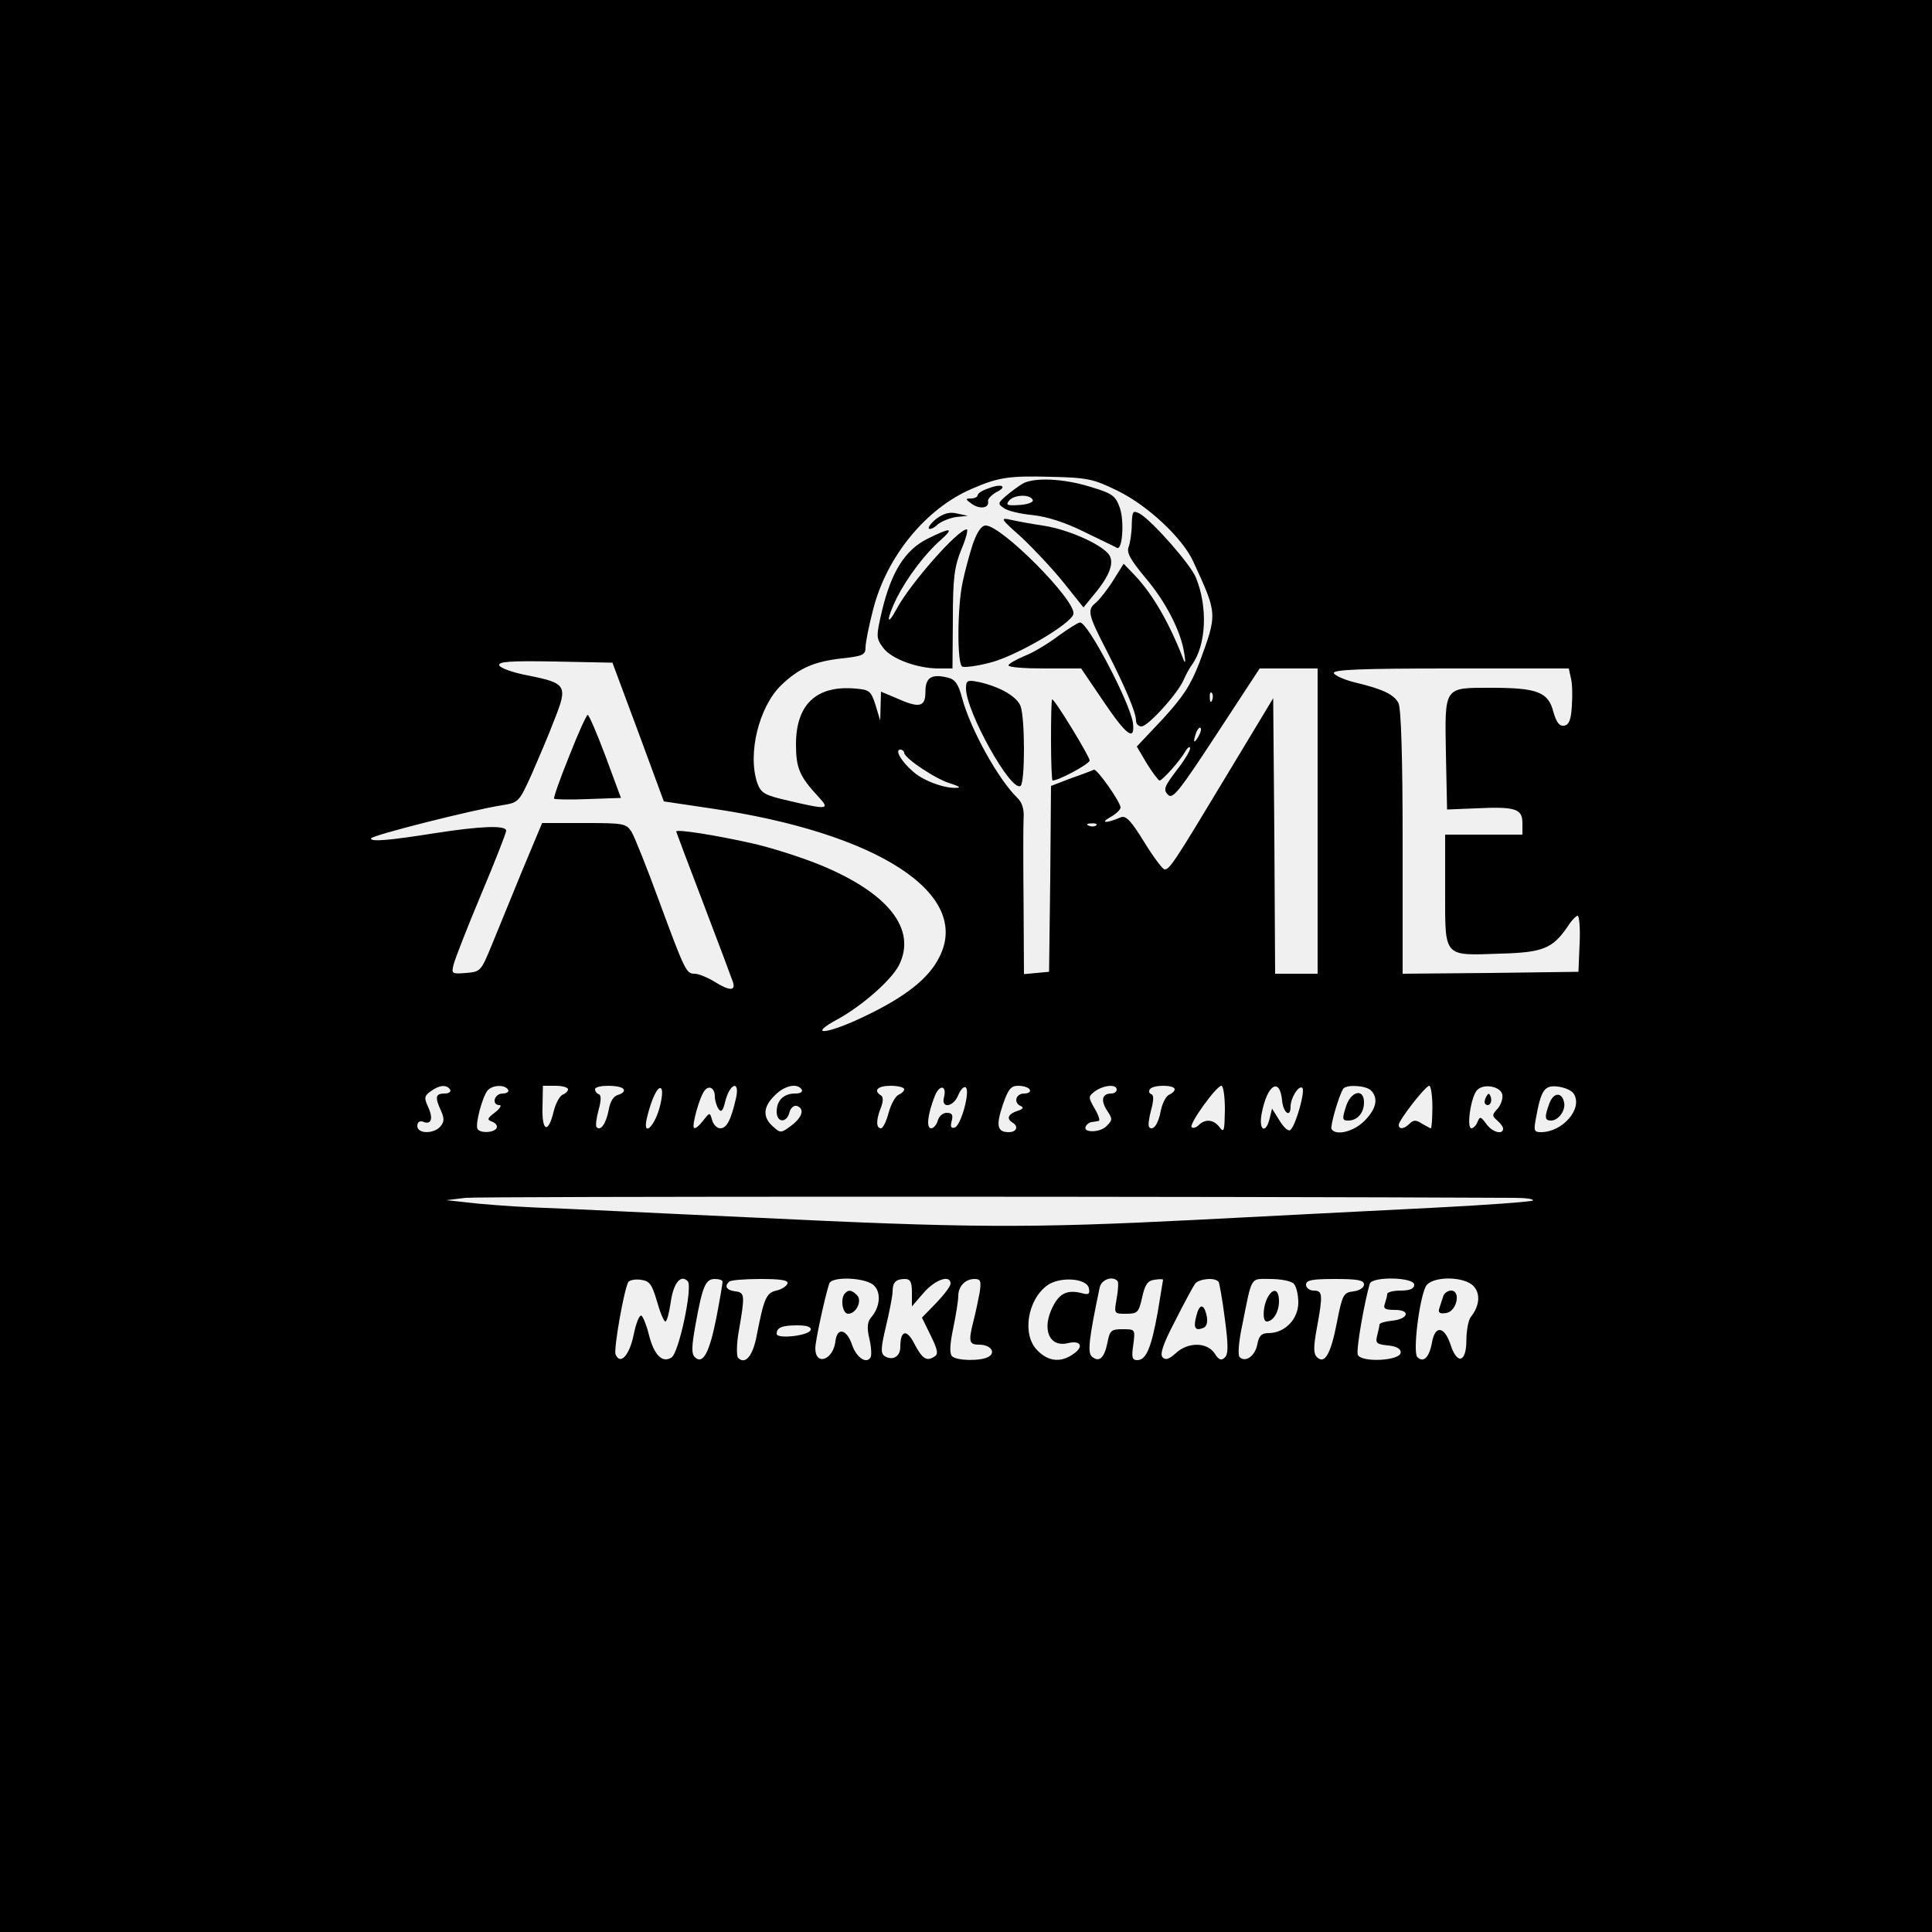
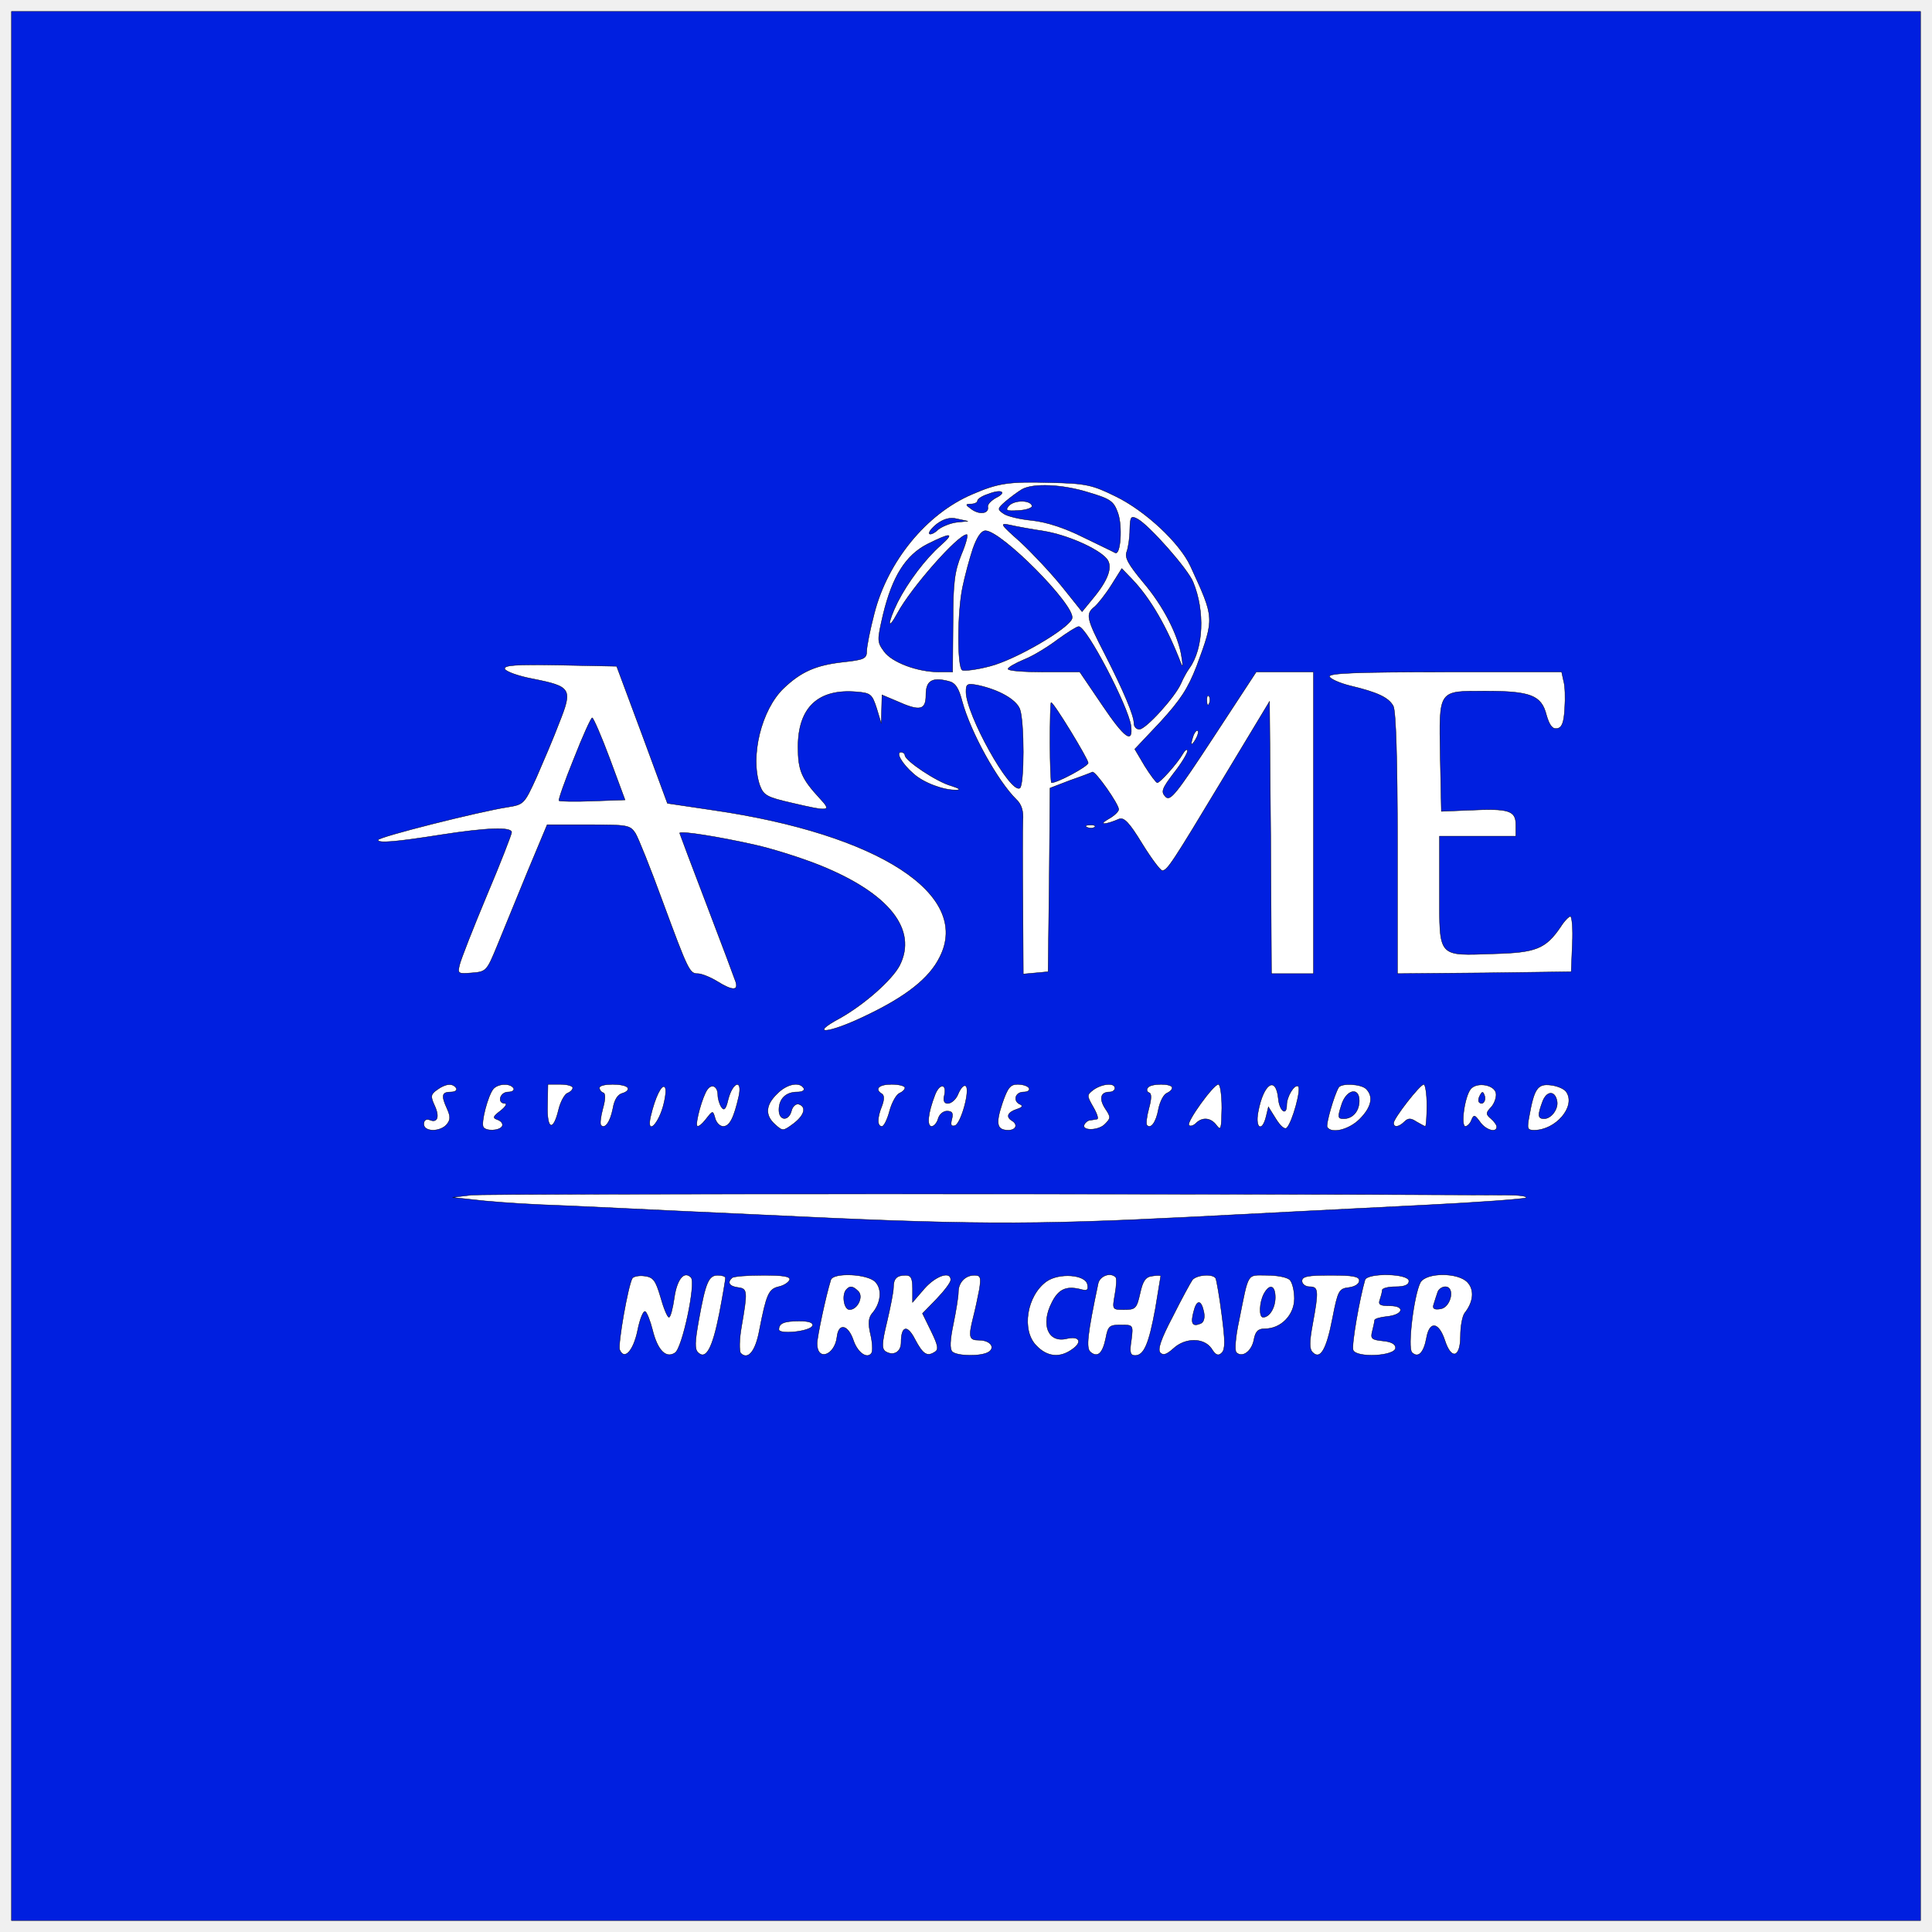
- <svg xmlns="http://www.w3.org/2000/svg" version="1.0" width="500pt" height="500pt" viewBox="0 0 500 500" preserveAspectRatio="xMidYMid meet">
-   <g transform="translate(0,500) scale(0.1,-0.1)" fill="#000000" stroke="none">
-     <path d="M0 2500 l0 -2500 2500 0 2500 0 0 2500 0 2500 -2500 0 -2500 0 0 -2500z m2892 1230 c78 -38 168 -122 196 -183 63 -137 63 -134 16 -262 -23 -59 -42 -88 -95 -146 l-67 -71 26 -44 c15 -24 30 -44 33 -44 7 0 53 51 67 76 6 10 12 14 12 7 0 -6 -16 -33 -36 -58 -31 -41 -34 -49 -21 -62 12 -12 28 8 125 156 l112 171 75 0 75 0 0 -395 0 -395 -55 0 -55 0 -2 356 -3 357 -123 -204 c-133 -221 -145 -239 -158 -239 -5 0 -29 32 -53 71 -33 54 -47 69 -60 64 -37 -16 -56 -16 -28 0 15 8 27 20 27 25 0 14 -61 101 -69 98 -4 -2 -30 -12 -59 -22 l-52 -20 -2 -240 -3 -241 -32 -3 -33 -3 -1 183 c-1 101 -1 199 0 219 2 25 -4 43 -17 55 -49 48 -120 176 -142 257 -9 35 -18 49 -36 53 -43 11 -59 1 -59 -36 0 -40 -15 -44 -77 -16 l-38 16 -1 -37 -1 -38 -12 40 c-12 37 -16 40 -52 43 -101 9 -154 -41 -154 -144 0 -62 9 -83 58 -136 31 -33 24 -34 -74 -11 -66 15 -74 20 -84 46 -26 76 4 198 62 254 46 44 85 61 156 69 55 6 62 9 62 29 0 12 9 57 20 99 35 136 136 260 255 311 69 30 97 34 205 31 95 -2 111 -6 172 -36z m-1240 -625 l66 -179 121 -18 c432 -63 676 -221 592 -385 -27 -55 -88 -103 -193 -153 -99 -48 -153 -52 -67 -6 62 35 134 98 155 137 48 94 -27 189 -207 262 -47 19 -125 44 -175 55 -89 20 -194 37 -194 30 0 -1 32 -86 71 -188 39 -102 73 -193 76 -202 7 -23 -9 -23 -49 2 -18 11 -41 20 -50 20 -22 0 -25 6 -93 190 -31 85 -63 165 -71 178 -14 21 -21 22 -123 22 l-108 0 -51 -122 c-28 -68 -63 -154 -79 -193 -28 -68 -29 -70 -67 -73 -37 -3 -38 -2 -32 22 3 13 35 95 71 181 36 85 65 160 65 165 0 15 -67 12 -183 -6 -120 -19 -167 -23 -167 -14 0 8 267 75 339 86 43 7 44 8 76 78 17 39 45 104 60 144 35 88 31 94 -69 114 -38 7 -71 19 -74 26 -3 10 29 12 144 10 l149 -3 67 -180z m2413 142 c4 -13 5 -45 3 -73 -2 -36 -7 -50 -20 -52 -12 -2 -20 8 -28 36 -13 51 -42 62 -160 62 -124 0 -121 5 -118 -170 l3 -145 74 3 c103 5 121 -1 121 -38 l0 -30 -100 0 -100 0 0 -145 c0 -175 -6 -168 143 -163 110 3 135 13 174 70 10 16 22 28 26 28 4 0 7 -33 5 -72 l-3 -73 -227 -3 -228 -2 0 340 c0 222 -4 348 -11 361 -12 22 -41 36 -113 53 -28 7 -52 18 -54 24 -3 9 70 12 302 12 l306 0 5 -23z m-928 -59 c-3 -8 -6 -5 -6 6 -1 11 2 17 5 13 3 -3 4 -12 1 -19z m-36 -95 c-12 -20 -14 -14 -5 12 4 9 9 14 11 11 3 -2 0 -13 -6 -23z m-761 -41 c0 -14 84 -70 121 -80 22 -7 27 -11 13 -11 -32 -1 -86 19 -112 43 -30 26 -47 56 -32 56 5 0 10 -4 10 -8z m497 -188 c-3 -3 -12 -4 -19 -1 -8 3 -5 6 6 6 11 1 17 -2 13 -5z m-1672 -684 c3 -5 -3 -10 -14 -10 -24 0 -26 -9 -10 -44 9 -20 9 -29 -1 -41 -17 -20 -60 -20 -60 1 0 10 6 14 15 11 21 -9 27 8 13 38 -11 24 -10 29 7 41 22 16 41 18 50 4z m150 0 c3 -5 -3 -10 -14 -10 -22 0 -30 -30 -8 -30 6 0 1 -9 -12 -19 -21 -16 -21 -19 -7 -24 10 -4 14 -11 11 -17 -8 -12 -42 -13 -49 -2 -7 11 12 83 26 100 12 14 44 16 53 2z m155 1 c0 -5 -6 -11 -14 -14 -7 -3 -18 -22 -23 -43 -14 -59 -31 -53 -29 11 l1 55 33 0 c17 0 32 -4 32 -9z m144 0 c3 -5 -3 -11 -13 -14 -13 -3 -22 -17 -26 -41 -7 -35 -21 -54 -31 -43 -3 3 -1 22 5 44 7 25 7 39 1 41 -6 2 -10 8 -10 13 0 12 67 12 74 0z m92 -51 c-15 -50 -43 -72 -32 -24 12 51 29 85 37 77 5 -5 2 -28 -5 -53z m144 32 c0 -9 4 -23 9 -31 7 -11 12 -7 18 19 12 47 38 55 28 9 -13 -57 -24 -79 -41 -79 -9 0 -18 10 -21 21 -6 21 -6 21 -24 -2 -10 -13 -20 -21 -23 -18 -6 6 14 79 27 96 12 16 27 7 27 -15z m225 18 c3 -6 -4 -10 -17 -10 -30 0 -48 -18 -48 -47 0 -29 26 -30 33 -2 3 12 12 19 19 17 21 -7 15 -29 -14 -51 -27 -20 -28 -20 -48 -2 -27 24 -25 51 5 80 25 26 59 33 70 15z m265 1 c0 -5 -7 -11 -14 -14 -8 -3 -20 -24 -26 -46 -6 -23 -15 -41 -20 -41 -13 0 -13 22 0 54 6 16 6 27 0 31 -21 13 -8 25 25 25 19 0 35 -4 35 -9z m103 -21 c-8 -30 25 -25 37 6 6 14 14 23 19 20 13 -8 -12 -99 -28 -104 -10 -3 -12 2 -8 17 4 16 1 21 -13 21 -10 0 -20 -9 -23 -20 -3 -11 -11 -20 -17 -20 -13 0 -10 34 9 83 12 31 32 29 24 -3z m222 20 c3 -5 -3 -10 -14 -10 -23 0 -29 -25 -8 -33 7 -4 3 -8 -10 -12 -24 -8 -29 -20 -13 -30 17 -10 11 -25 -9 -25 -30 0 -34 16 -16 70 14 41 21 50 40 50 13 0 27 -4 30 -10z m225 0 c0 -5 -6 -10 -14 -10 -24 0 -28 -18 -11 -44 15 -22 14 -25 -1 -40 -17 -18 -63 -18 -54 -1 3 6 10 11 15 11 6 1 14 2 18 3 5 0 0 15 -10 32 -17 30 -17 31 1 45 23 16 56 19 56 4z m150 1 c0 -5 -7 -11 -14 -14 -8 -3 -18 -22 -22 -42 -6 -34 -20 -53 -30 -42 -3 3 -1 22 5 44 7 25 7 39 1 41 -6 2 -8 8 -4 13 7 12 64 12 64 0z m130 -53 c-1 -55 -2 -61 -14 -45 -15 20 -37 22 -54 5 -6 -6 -15 -9 -18 -5 -8 7 64 107 77 107 5 0 9 -28 9 -62z m148 24 c3 -32 22 -46 22 -16 0 22 20 55 30 49 9 -5 -15 -94 -30 -109 -5 -5 -16 4 -28 23 l-20 32 -6 -25 c-10 -42 -29 -32 -21 11 14 76 47 97 53 35z m230 26 c20 -20 14 -48 -17 -79 -28 -28 -74 -39 -85 -21 -4 7 18 84 30 104 8 12 59 9 72 -4z m159 -43 c0 -30 -2 -55 -4 -55 -2 0 -12 6 -23 12 -15 10 -22 10 -32 0 -14 -14 -28 -16 -28 -3 0 12 69 101 79 101 4 0 8 -25 8 -55z m181 32 c2 -10 -4 -27 -12 -36 -15 -16 -15 -19 -1 -31 8 -7 15 -16 15 -21 0 -17 -29 -9 -44 13 -14 19 -16 19 -22 5 -3 -9 -11 -17 -16 -17 -13 0 -2 79 14 98 16 19 62 11 66 -11z m185 2 c24 -38 -29 -99 -85 -99 -18 0 -19 4 -13 36 13 73 22 86 56 82 18 -2 37 -10 42 -19z m-154 -269 c30 0 51 -3 48 -7 -4 -3 -123 -12 -264 -19 -142 -7 -415 -21 -608 -31 -436 -22 -588 -21 -1145 6 -245 11 -499 24 -565 26 -66 3 -145 9 -175 13 l-55 6 50 6 c37 4 1935 4 2714 0z m-2219 -267 c8 -29 18 -53 22 -53 4 0 10 23 14 51 7 49 26 72 44 53 13 -15 -23 -185 -42 -197 -24 -16 -46 7 -59 60 -6 24 -15 46 -19 48 -5 3 -14 -19 -20 -49 -11 -54 -35 -80 -47 -51 -5 15 22 168 33 187 3 5 18 8 32 6 23 -3 29 -11 42 -55z m170 50 c0 -5 -7 -46 -16 -93 -18 -91 -35 -123 -56 -102 -9 9 -8 28 2 84 18 100 26 118 50 118 11 0 20 -3 20 -7z m168 -5 c-3 -7 -15 -15 -29 -18 -26 -6 -32 -21 -50 -113 -10 -56 -30 -80 -49 -61 -4 5 -4 36 2 69 16 93 16 100 -9 103 -23 3 -29 13 -16 25 3 4 40 7 81 7 53 0 73 -3 70 -12z m225 -6 c18 -19 14 -56 -9 -82 -9 -11 -11 -26 -4 -55 5 -21 6 -43 3 -48 -11 -18 -37 0 -48 33 -14 41 -39 46 -43 8 -6 -48 -52 -64 -52 -17 0 17 23 126 36 167 6 20 98 16 117 -6z m97 -17 l0 -36 31 36 c30 34 69 47 69 23 0 -7 -17 -29 -37 -50 l-37 -38 23 -47 c18 -37 20 -48 9 -54 -20 -13 -31 -6 -52 34 -20 39 -36 34 -36 -9 0 -25 -20 -36 -40 -24 -11 7 -11 20 3 78 9 38 17 79 17 89 0 24 8 33 32 33 14 0 18 -8 18 -35z m175 -2 c-4 -21 -11 -54 -16 -73 -13 -52 -11 -60 15 -60 29 0 44 -19 25 -31 -19 -12 -83 -11 -95 1 -7 7 -6 30 3 73 7 34 13 71 13 83 0 25 18 44 42 44 16 0 18 -5 13 -37z m283 13 c3 -15 0 -18 -21 -12 -35 8 -55 -1 -72 -35 -30 -58 -10 -107 39 -95 33 8 42 -9 14 -28 -32 -23 -65 -20 -93 9 -41 40 -26 132 26 169 33 23 102 18 107 -8z m74 19 c3 -3 2 -23 -2 -45 -7 -40 -7 -40 24 -40 30 0 33 3 42 43 7 32 14 43 32 45 12 2 22 2 22 0 0 -2 -7 -40 -14 -85 -17 -93 -30 -123 -53 -123 -13 0 -15 8 -10 40 5 40 5 40 -28 40 -29 0 -33 -3 -39 -35 -8 -39 -21 -52 -40 -36 -12 10 -8 46 20 179 4 20 32 31 46 17z m262 -3 c2 -4 10 -48 16 -96 9 -68 9 -90 0 -99 -9 -9 -16 -7 -27 11 -20 29 -69 29 -100 0 -17 -15 -26 -19 -34 -11 -8 8 1 35 32 94 23 46 47 90 52 97 11 13 53 17 61 4z m194 -4 c7 -7 12 -29 12 -49 0 -43 -35 -79 -77 -79 -18 0 -25 -7 -29 -29 -6 -31 -31 -48 -46 -33 -5 5 -2 42 7 83 26 130 20 119 73 119 26 0 53 -5 60 -12z m182 -2 c0 -9 -12 -16 -27 -18 -26 -3 -29 -8 -43 -80 -16 -83 -32 -110 -52 -90 -9 9 -9 26 0 75 16 87 15 97 -8 97 -11 0 -20 7 -20 15 0 12 15 15 75 15 58 0 75 -3 75 -14z m130 -1 c0 -10 -11 -15 -35 -15 -19 0 -35 -4 -35 -9 0 -5 -3 -16 -6 -25 -5 -13 1 -16 26 -16 42 0 35 -24 -8 -28 -18 -2 -32 -6 -32 -10 0 -4 -3 -17 -6 -29 -5 -19 -1 -22 28 -25 21 -2 33 -8 33 -18 0 -22 -103 -27 -111 -6 -5 12 17 136 31 184 7 19 115 17 115 -3z m154 -4 c18 -20 15 -51 -8 -80 -6 -8 -11 -35 -11 -60 0 -57 -24 -64 -41 -11 -16 48 -40 51 -48 6 -7 -39 -22 -54 -38 -38 -12 12 5 150 22 183 15 27 100 27 124 0z m-1716 -113 c-5 -15 -88 -24 -88 -10 0 16 13 22 53 22 26 0 37 -4 35 -12z" />
-     <path d="M2646 3748 c-10 -6 -29 -20 -42 -31 -22 -19 -22 -21 -6 -32 9 -7 43 -15 74 -18 38 -4 85 -19 135 -44 43 -21 81 -39 84 -41 14 -6 19 70 7 104 -11 31 -19 37 -76 54 -70 22 -147 25 -176 8z m27 -43 c1 -5 -15 -11 -36 -12 -31 -2 -35 0 -25 12 14 16 57 16 61 0z" />
-     <path d="M2558 3736 c-16 -5 -28 -13 -28 -18 0 -4 -8 -8 -17 -8 -15 0 -15 -2 2 -14 21 -15 46 -11 42 7 -1 6 9 16 21 23 31 15 15 24 -20 10z" />
-     <path d="M2424 3658 c-14 -11 -23 -23 -20 -26 3 -3 14 2 23 11 10 8 32 17 48 19 l30 3 -28 6 c-19 5 -35 0 -53 -13z" />
-     <path d="M2929 3643 c0 -21 -4 -47 -8 -58 -6 -15 4 -33 43 -80 53 -62 93 -140 101 -197 3 -18 3 -26 -1 -18 -37 97 -81 173 -129 223 l-27 28 -27 -43 c-15 -24 -35 -49 -44 -57 -24 -19 -22 -30 26 -123 50 -98 77 -162 77 -183 0 -8 6 -15 14 -15 17 0 94 85 109 120 6 14 16 32 22 40 37 51 41 150 10 225 -13 34 -116 150 -146 166 -17 9 -19 6 -20 -28z" />
-     <path d="M2643 3610 c31 -29 80 -81 109 -117 l52 -65 27 33 c42 50 54 85 38 105 -22 27 -104 63 -165 73 -33 5 -72 12 -89 16 -28 6 -25 2 28 -45z" />
-     <path d="M2518 3593 c-9 -27 -21 -72 -27 -101 -14 -67 -14 -209 -1 -217 5 -3 38 1 72 10 68 17 211 101 216 126 7 35 -186 229 -227 229 -11 0 -22 -16 -33 -47z" />
-     <path d="M2399 3605 c-57 -29 -92 -85 -116 -184 -16 -69 -16 -72 3 -98 21 -28 87 -53 144 -53 l35 0 1 128 c0 106 4 136 22 180 12 28 18 52 14 52 -23 0 -146 -140 -181 -205 -28 -52 -27 -27 0 28 27 53 73 114 113 149 37 33 27 34 -35 3z" />
-     <path d="M2740 3355 c-25 -19 -64 -43 -87 -52 -24 -10 -43 -21 -43 -25 0 -5 42 -8 94 -8 l94 0 59 -87 c58 -86 81 -103 75 -54 -7 51 -117 262 -137 260 -5 0 -30 -16 -55 -34z" />
-     <path d="M2500 3218 c0 -59 116 -268 141 -252 12 7 12 176 0 207 -10 25 -54 50 -108 62 -30 6 -33 4 -33 -17z" />
-     <path d="M2720 3085 c0 -58 2 -105 4 -105 16 0 96 43 96 52 0 10 -90 158 -97 158 -2 0 -3 -47 -3 -105z" />
-     <path d="M1473 3043 c-24 -59 -41 -108 -39 -110 2 -2 42 -3 88 -1 l85 3 -40 108 c-22 59 -43 107 -46 107 -3 0 -25 -48 -48 -107z" />
-     <path d="M3483 2135 c-10 -31 -9 -35 6 -35 24 0 41 20 41 47 0 38 -35 29 -47 -12z" />
-     <path d="M3846 2161 c-4 -7 -5 -15 -2 -18 9 -9 19 4 14 18 -4 11 -6 11 -12 0z" />
-     <path d="M4010 2145 c-13 -35 -13 -45 4 -45 19 0 38 26 34 46 -5 28 -27 28 -38 -1z" />
-     <path d="M2187 1653 c-13 -13 -7 -53 8 -53 21 0 37 34 23 48 -14 14 -22 15 -31 5z" />
-     <path d="M3096 1594 c-8 -30 -3 -39 17 -31 10 3 13 15 10 31 -7 33 -19 33 -27 0z" />
-     <path d="M3280 1641 c-12 -23 -13 -61 -2 -61 17 0 32 25 32 52 0 32 -15 37 -30 9z" />
-     <path d="M3735 1645 c-3 -8 -7 -22 -10 -31 -4 -11 1 -15 18 -12 27 4 39 58 12 58 -8 0 -18 -7 -20 -15z" />
+ <svg xmlns="http://www.w3.org/2000/svg" version="1.0" width="500pt" height="500pt" viewBox="-3 -3 506 506" preserveAspectRatio="xMidYMid meet">
+   <g id="deeditor_bgCarrier" stroke="none" stroke-width="0">
+     <rect id="dee_c_e" x="0" y="0" width="500.00" height="500.00" rx="0" fill="#ffffff" strokewidth="1" />
+   </g>
+   <g transform="translate(0,500) scale(0.1,-0.1)" fill="#001fe0" stroke="black" stroke-width="1">
+     <path d="M0 2500 l0 -2500 2500 0 2500 0 0 2500 0 2500 -2500 0 -2500 0 0 -2500z m2892 1230 c78 -38 168 -122 196 -183 63 -137 63 -134 16 -262 -23 -59 -42 -88 -95 -146 l-67 -71 26 -44 c15 -24 30 -44 33 -44 7 0 53 51 67 76 6 10 12 14 12 7 0 -6 -16 -33 -36 -58 -31 -41 -34 -49 -21 -62 12 -12 28 8 125 156 l112 171 75 0 75 0 0 -395 0 -395 -55 0 -55 0 -2 356 -3 357 -123 -204 c-133 -221 -145 -239 -158 -239 -5 0 -29 32 -53 71 -33 54 -47 69 -60 64 -37 -16 -56 -16 -28 0 15 8 27 20 27 25 0 14 -61 101 -69 98 -4 -2 -30 -12 -59 -22 l-52 -20 -2 -240 -3 -241 -32 -3 -33 -3 -1 183 c-1 101 -1 199 0 219 2 25 -4 43 -17 55 -49 48 -120 176 -142 257 -9 35 -18 49 -36 53 -43 11 -59 1 -59 -36 0 -40 -15 -44 -77 -16 l-38 16 -1 -37 -1 -38 -12 40 c-12 37 -16 40 -52 43 -101 9 -154 -41 -154 -144 0 -62 9 -83 58 -136 31 -33 24 -34 -74 -11 -66 15 -74 20 -84 46 -26 76 4 198 62 254 46 44 85 61 156 69 55 6 62 9 62 29 0 12 9 57 20 99 35 136 136 260 255 311 69 30 97 34 205 31 95 -2 111 -6 172 -36z m-1240 -625 l66 -179 121 -18 c432 -63 676 -221 592 -385 -27 -55 -88 -103 -193 -153 -99 -48 -153 -52 -67 -6 62 35 134 98 155 137 48 94 -27 189 -207 262 -47 19 -125 44 -175 55 -89 20 -194 37 -194 30 0 -1 32 -86 71 -188 39 -102 73 -193 76 -202 7 -23 -9 -23 -49 2 -18 11 -41 20 -50 20 -22 0 -25 6 -93 190 -31 85 -63 165 -71 178 -14 21 -21 22 -123 22 l-108 0 -51 -122 c-28 -68 -63 -154 -79 -193 -28 -68 -29 -70 -67 -73 -37 -3 -38 -2 -32 22 3 13 35 95 71 181 36 85 65 160 65 165 0 15 -67 12 -183 -6 -120 -19 -167 -23 -167 -14 0 8 267 75 339 86 43 7 44 8 76 78 17 39 45 104 60 144 35 88 31 94 -69 114 -38 7 -71 19 -74 26 -3 10 29 12 144 10 l149 -3 67 -180z m2413 142 c4 -13 5 -45 3 -73 -2 -36 -7 -50 -20 -52 -12 -2 -20 8 -28 36 -13 51 -42 62 -160 62 -124 0 -121 5 -118 -170 l3 -145 74 3 c103 5 121 -1 121 -38 l0 -30 -100 0 -100 0 0 -145 c0 -175 -6 -168 143 -163 110 3 135 13 174 70 10 16 22 28 26 28 4 0 7 -33 5 -72 l-3 -73 -227 -3 -228 -2 0 340 c0 222 -4 348 -11 361 -12 22 -41 36 -113 53 -28 7 -52 18 -54 24 -3 9 70 12 302 12 l306 0 5 -23z m-928 -59 c-3 -8 -6 -5 -6 6 -1 11 2 17 5 13 3 -3 4 -12 1 -19z m-36 -95 c-12 -20 -14 -14 -5 12 4 9 9 14 11 11 3 -2 0 -13 -6 -23z m-761 -41 c0 -14 84 -70 121 -80 22 -7 27 -11 13 -11 -32 -1 -86 19 -112 43 -30 26 -47 56 -32 56 5 0 10 -4 10 -8z m497 -188 c-3 -3 -12 -4 -19 -1 -8 3 -5 6 6 6 11 1 17 -2 13 -5z m-1672 -684 c3 -5 -3 -10 -14 -10 -24 0 -26 -9 -10 -44 9 -20 9 -29 -1 -41 -17 -20 -60 -20 -60 1 0 10 6 14 15 11 21 -9 27 8 13 38 -11 24 -10 29 7 41 22 16 41 18 50 4z m150 0 c3 -5 -3 -10 -14 -10 -22 0 -30 -30 -8 -30 6 0 1 -9 -12 -19 -21 -16 -21 -19 -7 -24 10 -4 14 -11 11 -17 -8 -12 -42 -13 -49 -2 -7 11 12 83 26 100 12 14 44 16 53 2z m155 1 c0 -5 -6 -11 -14 -14 -7 -3 -18 -22 -23 -43 -14 -59 -31 -53 -29 11 l1 55 33 0 c17 0 32 -4 32 -9z m144 0 c3 -5 -3 -11 -13 -14 -13 -3 -22 -17 -26 -41 -7 -35 -21 -54 -31 -43 -3 3 -1 22 5 44 7 25 7 39 1 41 -6 2 -10 8 -10 13 0 12 67 12 74 0z m92 -51 c-15 -50 -43 -72 -32 -24 12 51 29 85 37 77 5 -5 2 -28 -5 -53z m144 32 c0 -9 4 -23 9 -31 7 -11 12 -7 18 19 12 47 38 55 28 9 -13 -57 -24 -79 -41 -79 -9 0 -18 10 -21 21 -6 21 -6 21 -24 -2 -10 -13 -20 -21 -23 -18 -6 6 14 79 27 96 12 16 27 7 27 -15z m225 18 c3 -6 -4 -10 -17 -10 -30 0 -48 -18 -48 -47 0 -29 26 -30 33 -2 3 12 12 19 19 17 21 -7 15 -29 -14 -51 -27 -20 -28 -20 -48 -2 -27 24 -25 51 5 80 25 26 59 33 70 15z m265 1 c0 -5 -7 -11 -14 -14 -8 -3 -20 -24 -26 -46 -6 -23 -15 -41 -20 -41 -13 0 -13 22 0 54 6 16 6 27 0 31 -21 13 -8 25 25 25 19 0 35 -4 35 -9z m103 -21 c-8 -30 25 -25 37 6 6 14 14 23 19 20 13 -8 -12 -99 -28 -104 -10 -3 -12 2 -8 17 4 16 1 21 -13 21 -10 0 -20 -9 -23 -20 -3 -11 -11 -20 -17 -20 -13 0 -10 34 9 83 12 31 32 29 24 -3z m222 20 c3 -5 -3 -10 -14 -10 -23 0 -29 -25 -8 -33 7 -4 3 -8 -10 -12 -24 -8 -29 -20 -13 -30 17 -10 11 -25 -9 -25 -30 0 -34 16 -16 70 14 41 21 50 40 50 13 0 27 -4 30 -10z m225 0 c0 -5 -6 -10 -14 -10 -24 0 -28 -18 -11 -44 15 -22 14 -25 -1 -40 -17 -18 -63 -18 -54 -1 3 6 10 11 15 11 6 1 14 2 18 3 5 0 0 15 -10 32 -17 30 -17 31 1 45 23 16 56 19 56 4z m150 1 c0 -5 -7 -11 -14 -14 -8 -3 -18 -22 -22 -42 -6 -34 -20 -53 -30 -42 -3 3 -1 22 5 44 7 25 7 39 1 41 -6 2 -8 8 -4 13 7 12 64 12 64 0z m130 -53 c-1 -55 -2 -61 -14 -45 -15 20 -37 22 -54 5 -6 -6 -15 -9 -18 -5 -8 7 64 107 77 107 5 0 9 -28 9 -62z m148 24 c3 -32 22 -46 22 -16 0 22 20 55 30 49 9 -5 -15 -94 -30 -109 -5 -5 -16 4 -28 23 l-20 32 -6 -25 c-10 -42 -29 -32 -21 11 14 76 47 97 53 35z m230 26 c20 -20 14 -48 -17 -79 -28 -28 -74 -39 -85 -21 -4 7 18 84 30 104 8 12 59 9 72 -4z m159 -43 c0 -30 -2 -55 -4 -55 -2 0 -12 6 -23 12 -15 10 -22 10 -32 0 -14 -14 -28 -16 -28 -3 0 12 69 101 79 101 4 0 8 -25 8 -55z m181 32 c2 -10 -4 -27 -12 -36 -15 -16 -15 -19 -1 -31 8 -7 15 -16 15 -21 0 -17 -29 -9 -44 13 -14 19 -16 19 -22 5 -3 -9 -11 -17 -16 -17 -13 0 -2 79 14 98 16 19 62 11 66 -11z m185 2 c24 -38 -29 -99 -85 -99 -18 0 -19 4 -13 36 13 73 22 86 56 82 18 -2 37 -10 42 -19z m-154 -269 c30 0 51 -3 48 -7 -4 -3 -123 -12 -264 -19 -142 -7 -415 -21 -608 -31 -436 -22 -588 -21 -1145 6 -245 11 -499 24 -565 26 -66 3 -145 9 -175 13 l-55 6 50 6 c37 4 1935 4 2714 0z m-2219 -267 c8 -29 18 -53 22 -53 4 0 10 23 14 51 7 49 26 72 44 53 13 -15 -23 -185 -42 -197 -24 -16 -46 7 -59 60 -6 24 -15 46 -19 48 -5 3 -14 -19 -20 -49 -11 -54 -35 -80 -47 -51 -5 15 22 168 33 187 3 5 18 8 32 6 23 -3 29 -11 42 -55z m170 50 c0 -5 -7 -46 -16 -93 -18 -91 -35 -123 -56 -102 -9 9 -8 28 2 84 18 100 26 118 50 118 11 0 20 -3 20 -7z m168 -5 c-3 -7 -15 -15 -29 -18 -26 -6 -32 -21 -50 -113 -10 -56 -30 -80 -49 -61 -4 5 -4 36 2 69 16 93 16 100 -9 103 -23 3 -29 13 -16 25 3 4 40 7 81 7 53 0 73 -3 70 -12z m225 -6 c18 -19 14 -56 -9 -82 -9 -11 -11 -26 -4 -55 5 -21 6 -43 3 -48 -11 -18 -37 0 -48 33 -14 41 -39 46 -43 8 -6 -48 -52 -64 -52 -17 0 17 23 126 36 167 6 20 98 16 117 -6z m97 -17 l0 -36 31 36 c30 34 69 47 69 23 0 -7 -17 -29 -37 -50 l-37 -38 23 -47 c18 -37 20 -48 9 -54 -20 -13 -31 -6 -52 34 -20 39 -36 34 -36 -9 0 -25 -20 -36 -40 -24 -11 7 -11 20 3 78 9 38 17 79 17 89 0 24 8 33 32 33 14 0 18 -8 18 -35z m175 -2 c-4 -21 -11 -54 -16 -73 -13 -52 -11 -60 15 -60 29 0 44 -19 25 -31 -19 -12 -83 -11 -95 1 -7 7 -6 30 3 73 7 34 13 71 13 83 0 25 18 44 42 44 16 0 18 -5 13 -37z m283 13 c3 -15 0 -18 -21 -12 -35 8 -55 -1 -72 -35 -30 -58 -10 -107 39 -95 33 8 42 -9 14 -28 -32 -23 -65 -20 -93 9 -41 40 -26 132 26 169 33 23 102 18 107 -8z m74 19 c3 -3 2 -23 -2 -45 -7 -40 -7 -40 24 -40 30 0 33 3 42 43 7 32 14 43 32 45 12 2 22 2 22 0 0 -2 -7 -40 -14 -85 -17 -93 -30 -123 -53 -123 -13 0 -15 8 -10 40 5 40 5 40 -28 40 -29 0 -33 -3 -39 -35 -8 -39 -21 -52 -40 -36 -12 10 -8 46 20 179 4 20 32 31 46 17z m262 -3 c2 -4 10 -48 16 -96 9 -68 9 -90 0 -99 -9 -9 -16 -7 -27 11 -20 29 -69 29 -100 0 -17 -15 -26 -19 -34 -11 -8 8 1 35 32 94 23 46 47 90 52 97 11 13 53 17 61 4z m194 -4 c7 -7 12 -29 12 -49 0 -43 -35 -79 -77 -79 -18 0 -25 -7 -29 -29 -6 -31 -31 -48 -46 -33 -5 5 -2 42 7 83 26 130 20 119 73 119 26 0 53 -5 60 -12z m182 -2 c0 -9 -12 -16 -27 -18 -26 -3 -29 -8 -43 -80 -16 -83 -32 -110 -52 -90 -9 9 -9 26 0 75 16 87 15 97 -8 97 -11 0 -20 7 -20 15 0 12 15 15 75 15 58 0 75 -3 75 -14z m130 -1 c0 -10 -11 -15 -35 -15 -19 0 -35 -4 -35 -9 0 -5 -3 -16 -6 -25 -5 -13 1 -16 26 -16 42 0 35 -24 -8 -28 -18 -2 -32 -6 -32 -10 0 -4 -3 -17 -6 -29 -5 -19 -1 -22 28 -25 21 -2 33 -8 33 -18 0 -22 -103 -27 -111 -6 -5 12 17 136 31 184 7 19 115 17 115 -3z m154 -4 c18 -20 15 -51 -8 -80 -6 -8 -11 -35 -11 -60 0 -57 -24 -64 -41 -11 -16 48 -40 51 -48 6 -7 -39 -22 -54 -38 -38 -12 12 5 150 22 183 15 27 100 27 124 0z m-1716 -113 c-5 -15 -88 -24 -88 -10 0 16 13 22 53 22 26 0 37 -4 35 -12z" fill="#001fe0" />
+     <path d="M2646 3748 c-10 -6 -29 -20 -42 -31 -22 -19 -22 -21 -6 -32 9 -7 43 -15 74 -18 38 -4 85 -19 135 -44 43 -21 81 -39 84 -41 14 -6 19 70 7 104 -11 31 -19 37 -76 54 -70 22 -147 25 -176 8z m27 -43 c1 -5 -15 -11 -36 -12 -31 -2 -35 0 -25 12 14 16 57 16 61 0z" fill="#001fe0" />
+     <path d="M2558 3736 c-16 -5 -28 -13 -28 -18 0 -4 -8 -8 -17 -8 -15 0 -15 -2 2 -14 21 -15 46 -11 42 7 -1 6 9 16 21 23 31 15 15 24 -20 10z" fill="#001fe0" />
+     <path d="M2424 3658 c-14 -11 -23 -23 -20 -26 3 -3 14 2 23 11 10 8 32 17 48 19 l30 3 -28 6 c-19 5 -35 0 -53 -13z" fill="#001fe0" />
+     <path d="M2929 3643 c0 -21 -4 -47 -8 -58 -6 -15 4 -33 43 -80 53 -62 93 -140 101 -197 3 -18 3 -26 -1 -18 -37 97 -81 173 -129 223 l-27 28 -27 -43 c-15 -24 -35 -49 -44 -57 -24 -19 -22 -30 26 -123 50 -98 77 -162 77 -183 0 -8 6 -15 14 -15 17 0 94 85 109 120 6 14 16 32 22 40 37 51 41 150 10 225 -13 34 -116 150 -146 166 -17 9 -19 6 -20 -28z" fill="#001fe0" />
+     <path d="M2643 3610 c31 -29 80 -81 109 -117 l52 -65 27 33 c42 50 54 85 38 105 -22 27 -104 63 -165 73 -33 5 -72 12 -89 16 -28 6 -25 2 28 -45z" fill="#001fe0" />
+     <path d="M2518 3593 c-9 -27 -21 -72 -27 -101 -14 -67 -14 -209 -1 -217 5 -3 38 1 72 10 68 17 211 101 216 126 7 35 -186 229 -227 229 -11 0 -22 -16 -33 -47z" fill="#001fe0" />
+     <path d="M2399 3605 c-57 -29 -92 -85 -116 -184 -16 -69 -16 -72 3 -98 21 -28 87 -53 144 -53 l35 0 1 128 c0 106 4 136 22 180 12 28 18 52 14 52 -23 0 -146 -140 -181 -205 -28 -52 -27 -27 0 28 27 53 73 114 113 149 37 33 27 34 -35 3z" fill="#001fe0" />
+     <path d="M2740 3355 c-25 -19 -64 -43 -87 -52 -24 -10 -43 -21 -43 -25 0 -5 42 -8 94 -8 l94 0 59 -87 c58 -86 81 -103 75 -54 -7 51 -117 262 -137 260 -5 0 -30 -16 -55 -34z" fill="#001fe0" />
+     <path d="M2500 3218 c0 -59 116 -268 141 -252 12 7 12 176 0 207 -10 25 -54 50 -108 62 -30 6 -33 4 -33 -17z" fill="#001fe0" />
+     <path d="M2720 3085 c0 -58 2 -105 4 -105 16 0 96 43 96 52 0 10 -90 158 -97 158 -2 0 -3 -47 -3 -105z" fill="#001fe0" />
+     <path d="M1473 3043 c-24 -59 -41 -108 -39 -110 2 -2 42 -3 88 -1 l85 3 -40 108 c-22 59 -43 107 -46 107 -3 0 -25 -48 -48 -107z" fill="#001fe0" />
+     <path d="M3483 2135 c-10 -31 -9 -35 6 -35 24 0 41 20 41 47 0 38 -35 29 -47 -12z" fill="#001fe0" />
+     <path d="M3846 2161 c-4 -7 -5 -15 -2 -18 9 -9 19 4 14 18 -4 11 -6 11 -12 0z" fill="#001fe0" />
+     <path d="M4010 2145 c-13 -35 -13 -45 4 -45 19 0 38 26 34 46 -5 28 -27 28 -38 -1z" fill="#001fe0" />
+     <path d="M2187 1653 c-13 -13 -7 -53 8 -53 21 0 37 34 23 48 -14 14 -22 15 -31 5z" fill="#001fe0" />
+     <path d="M3096 1594 c-8 -30 -3 -39 17 -31 10 3 13 15 10 31 -7 33 -19 33 -27 0z" fill="#001fe0" />
+     <path d="M3280 1641 c-12 -23 -13 -61 -2 -61 17 0 32 25 32 52 0 32 -15 37 -30 9z" fill="#001fe0" />
+     <path d="M3735 1645 c-3 -8 -7 -22 -10 -31 -4 -11 1 -15 18 -12 27 4 39 58 12 58 -8 0 -18 -7 -20 -15z" fill="#001fe0" />
  </g>
</svg>
